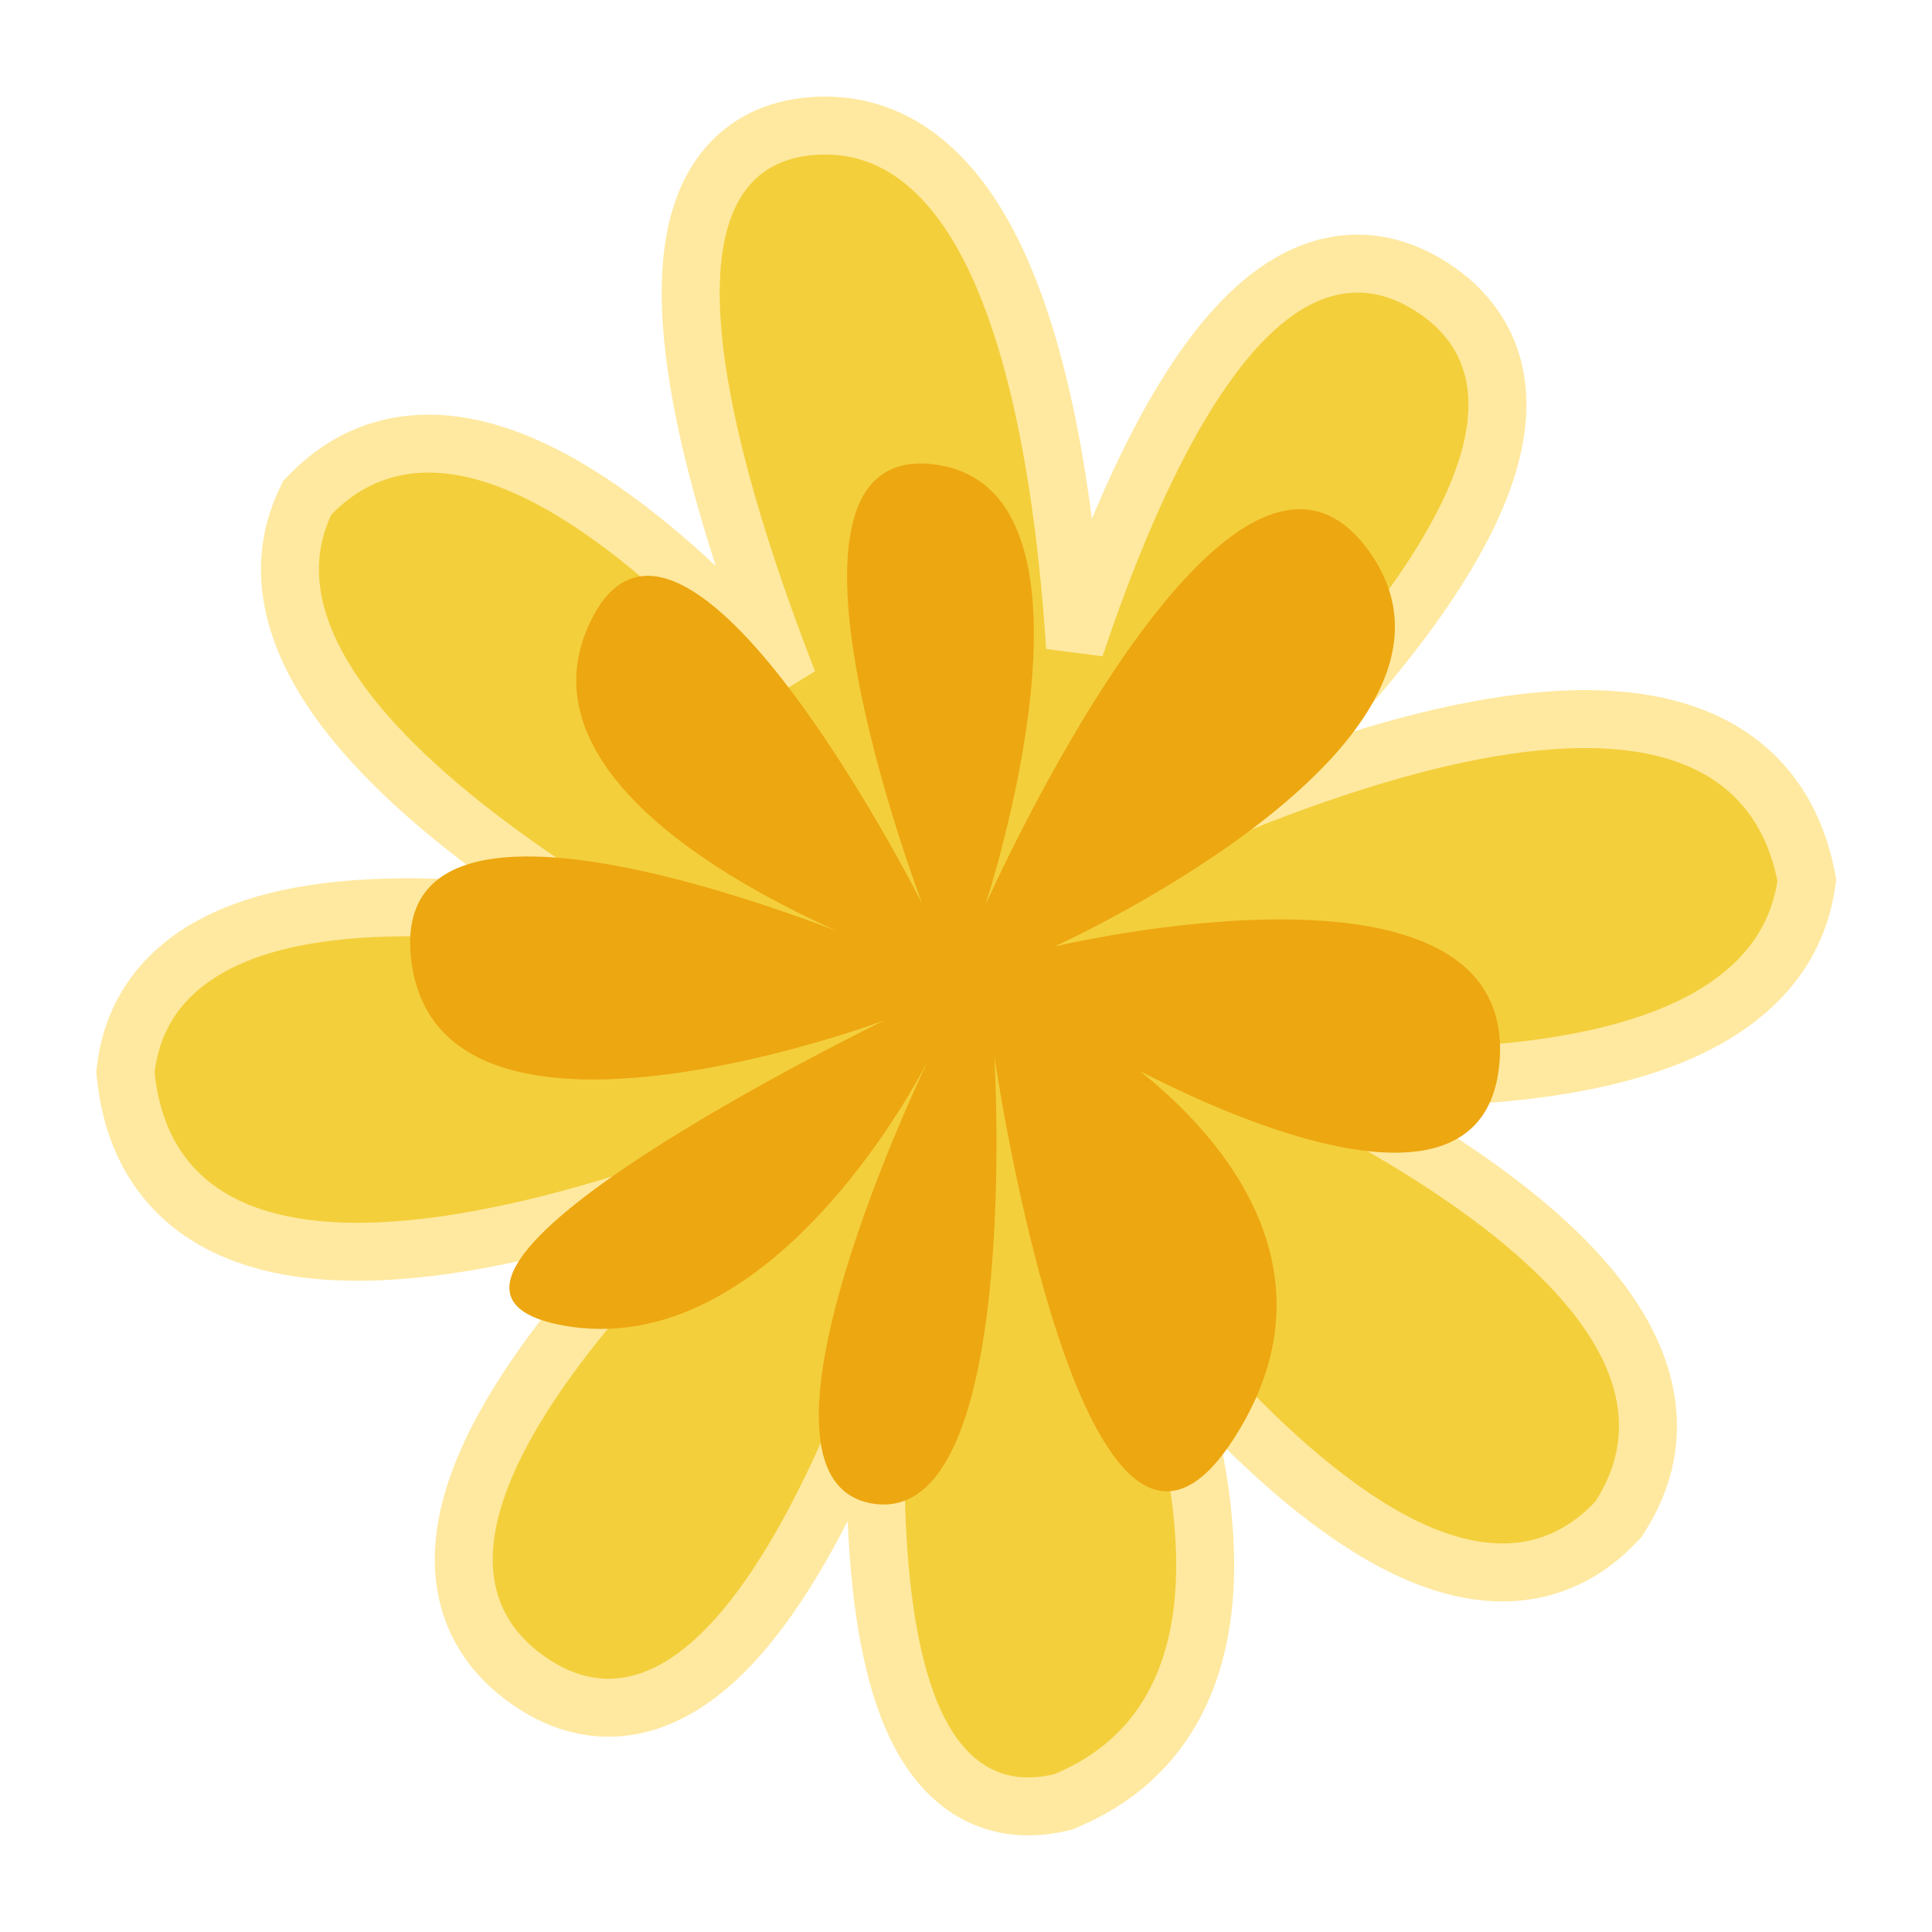
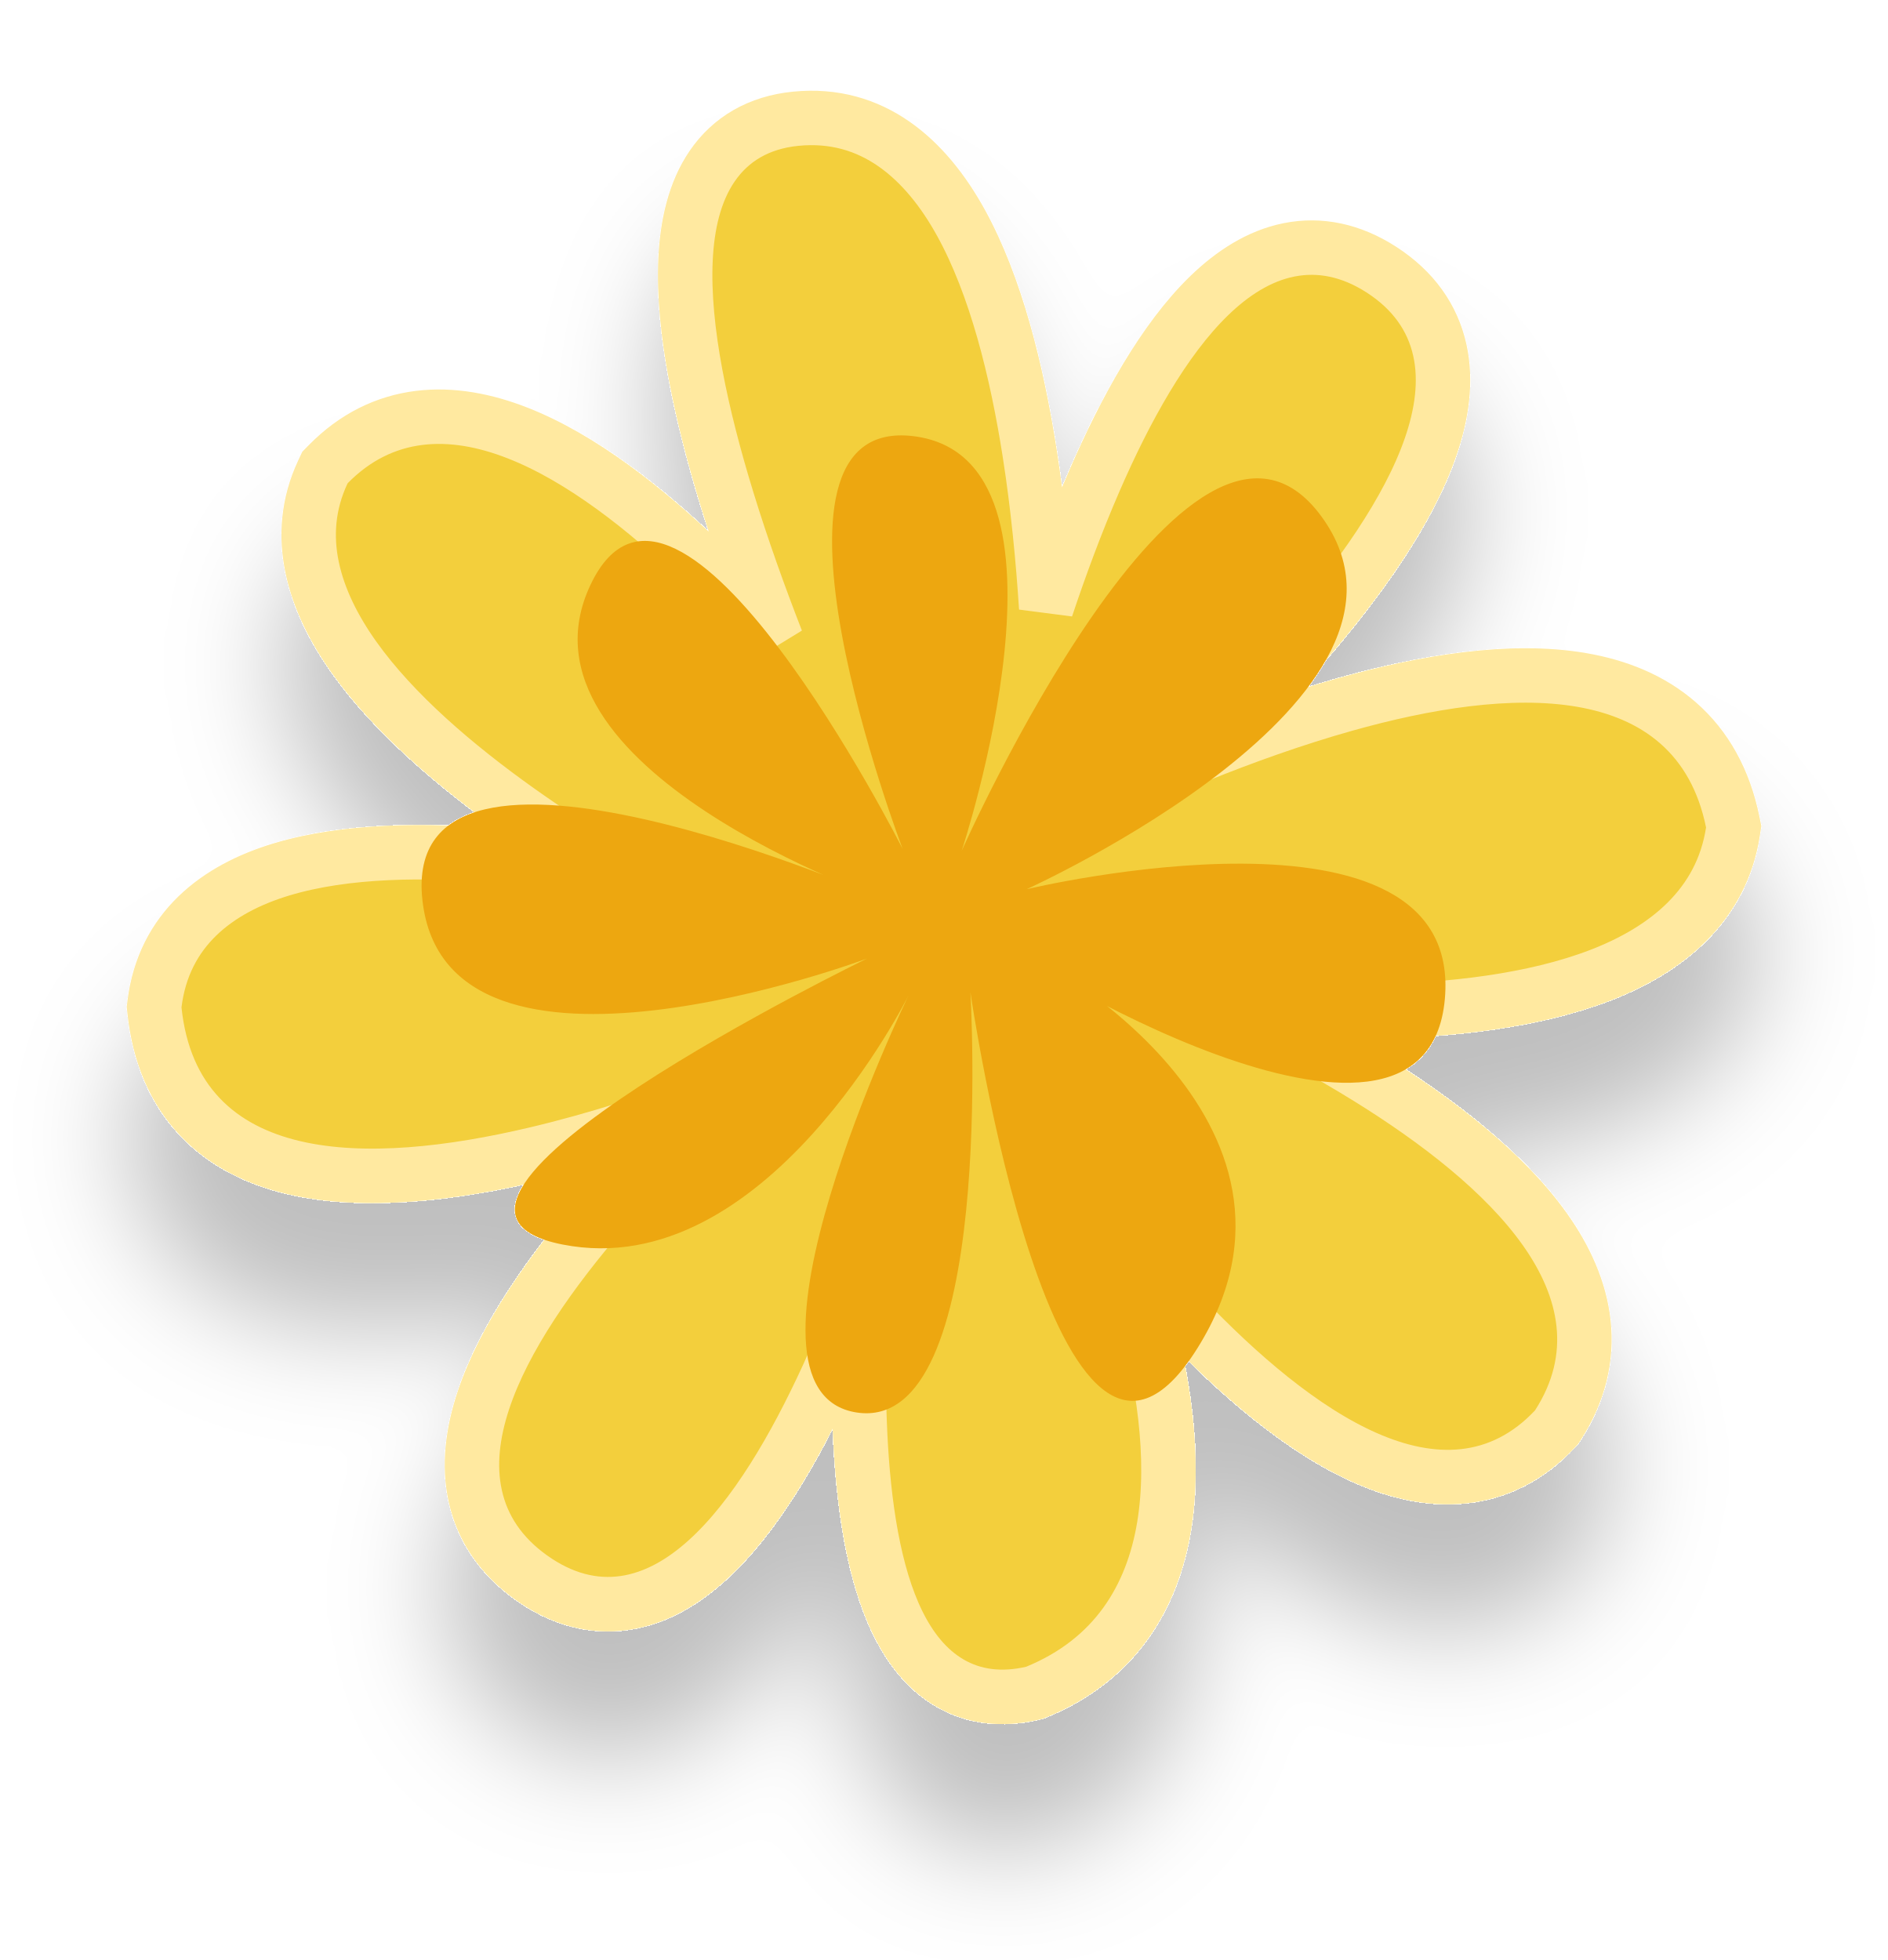
- <svg xmlns="http://www.w3.org/2000/svg" width="100" height="100" viewBox="0 0 100 100" fill="none">
-   <path d="M66.43 55.568C68.666 55.714 71.111 55.798 73.582 55.747C77.938 55.658 82.499 55.149 86.151 53.745C89.815 52.337 92.857 49.894 93.483 45.821L93.523 45.557L93.47 45.294C92.997 42.969 91.966 41.154 90.464 39.838C88.977 38.535 87.127 37.807 85.145 37.466C81.229 36.793 76.506 37.582 72.09 38.824C69.256 39.621 66.474 40.626 64.001 41.624C65.911 39.776 67.964 37.666 69.874 35.453C72.853 32.002 75.6 28.173 76.824 24.627C77.441 22.843 77.715 21.009 77.33 19.281C76.933 17.503 75.871 15.994 74.123 14.864C72.45 13.783 70.722 13.428 69.02 13.768C67.367 14.1 65.904 15.055 64.635 16.282C62.12 18.714 60.004 22.571 58.312 26.463C57.289 28.817 56.395 31.247 55.645 33.493C55.474 30.847 55.193 27.901 54.734 24.965C54.023 20.412 52.865 15.745 50.942 12.264C49.011 8.768 46.081 6.122 41.841 6.543C39.814 6.745 38.261 7.66 37.238 9.156C36.261 10.584 35.857 12.407 35.77 14.318C35.594 18.134 36.658 22.946 38.069 27.543C38.889 30.216 39.844 32.869 40.786 35.29C39.526 33.875 38.151 32.421 36.706 31.032C33.588 28.035 30.03 25.231 26.513 23.857C24.74 23.163 22.9 22.803 21.092 23.028C19.255 23.257 17.552 24.08 16.082 25.58L15.904 25.761L15.796 25.991C14.12 29.546 15.314 33.136 17.511 36.223C19.709 39.312 23.111 42.21 26.569 44.671C28.223 45.847 29.912 46.94 31.526 47.922C29.646 47.611 27.639 47.339 25.616 47.165C21.442 46.805 17.047 46.844 13.531 47.9C9.961 48.973 7.019 51.212 6.511 55.323L6.49 55.492L6.508 55.662C6.762 58.111 7.621 60.072 9.019 61.544C10.405 63.005 12.217 63.874 14.195 64.339C18.095 65.255 22.94 64.667 27.506 63.59C30.872 62.797 34.195 61.71 37.051 60.654C35.166 62.45 33.12 64.531 31.225 66.729C28.39 70.018 25.777 73.701 24.628 77.177C24.048 78.93 23.806 80.733 24.189 82.448C24.579 84.204 25.594 85.729 27.269 86.925C28.934 88.115 30.676 88.579 32.419 88.325C34.118 88.077 35.636 87.173 36.958 85.978C39.575 83.614 41.804 79.762 43.598 75.858C44.246 74.446 44.848 73.004 45.399 71.589C45.298 74.065 45.274 76.624 45.393 79.063C45.583 82.938 46.141 86.725 47.467 89.426C48.138 90.794 49.062 91.997 50.346 92.742C51.666 93.507 53.201 93.691 54.877 93.303L54.996 93.275L55.109 93.229C59.426 91.456 61.49 88.032 62.139 84.104C62.773 80.266 62.08 75.9 60.96 71.894C60.697 70.955 60.409 70.027 60.105 69.122C61.068 70.258 62.087 71.403 63.144 72.51C66.231 75.748 69.756 78.795 73.244 80.332C75.002 81.108 76.842 81.54 78.659 81.341C80.512 81.139 82.216 80.293 83.675 78.737L83.768 78.638L83.841 78.523C85.015 76.701 85.453 74.81 85.251 72.925C85.052 71.07 84.248 69.329 83.121 67.739C80.886 64.586 77.186 61.749 73.393 59.398C71.07 57.957 68.658 56.666 66.43 55.568Z" fill="#F3CF3C" stroke="#FFE9A0" stroke-width="3" />
-   <path d="M54.569 48.996C54.569 48.996 78.662 43.231 77.609 55.045C76.556 66.859 52.911 52.267 54.076 52.41C55.24 52.553 71.821 61.748 63.976 74.288C56.131 86.829 51.467 54.666 51.467 54.666C51.467 54.666 52.932 79.01 45.205 77.832C37.478 76.653 48.06 54.844 48.06 54.844C48.06 54.844 40.172 70.771 29.002 68.577C17.833 66.384 45.773 52.817 45.773 52.817C45.773 52.817 22.602 61.494 21.276 49.613C19.949 37.732 46.817 49.603 46.817 49.603C46.817 49.603 25.769 42.362 30.527 32.243C35.286 22.124 47.735 46.777 47.735 46.777C47.735 46.777 38.581 22.788 48.362 24.038C58.143 25.288 50.987 46.883 50.987 46.883C50.987 46.883 63.559 18.55 70.81 28.46C78.061 38.37 54.569 48.996 54.569 48.996Z" fill="#EDA710" />
+ <svg xmlns="http://www.w3.org/2000/svg" width="104" height="108" viewBox="0 0 104 108" fill="none">
+   <g filter="url(#filter0_d_301_499)">
+     <path d="M29.506 63.59C32.872 62.797 36.195 61.71 39.051 60.654C37.166 62.45 35.12 64.531 33.225 66.729C30.39 70.018 27.777 73.701 26.628 77.177C26.048 78.93 25.806 80.733 26.189 82.448C26.579 84.204 27.594 85.729 29.269 86.925C30.934 88.115 32.676 88.579 34.419 88.325C36.118 88.077 37.636 87.173 38.958 85.978C41.575 83.614 43.804 79.762 45.598 75.858C46.246 74.446 46.848 73.004 47.399 71.589C47.298 74.065 47.274 76.624 47.393 79.063C47.583 82.938 48.141 86.725 49.467 89.426C50.138 90.794 51.062 91.997 52.346 92.742C53.666 93.507 55.201 93.691 56.877 93.303L56.996 93.275L57.109 93.229C61.426 91.456 63.49 88.032 64.139 84.104C64.773 80.266 64.08 75.9 62.96 71.894C62.697 70.955 62.409 70.027 62.105 69.122C63.068 70.258 64.087 71.403 65.144 72.51C68.231 75.748 71.756 78.795 75.244 80.332C77.002 81.108 78.842 81.54 80.659 81.341C82.512 81.139 84.216 80.293 85.675 78.737L85.768 78.638L85.841 78.523C87.015 76.701 87.453 74.81 87.251 72.925C87.052 71.07 86.248 69.329 85.121 67.739C82.886 64.586 79.186 61.749 75.393 59.398C73.07 57.957 70.658 56.666 68.43 55.568C70.666 55.714 73.111 55.798 75.582 55.747C79.938 55.658 84.499 55.149 88.151 53.745C91.815 52.337 94.857 49.894 95.483 45.821L95.523 45.557L95.47 45.294C94.997 42.969 93.966 41.154 92.464 39.838C90.977 38.535 89.127 37.807 87.145 37.466C83.229 36.793 78.506 37.582 74.09 38.824C71.256 39.621 68.474 40.626 66.001 41.624C67.911 39.776 69.964 37.666 71.874 35.453C74.853 32.002 77.6 28.173 78.824 24.627C79.441 22.843 79.715 21.009 79.33 19.281C78.933 17.503 77.871 15.994 76.123 14.864C74.45 13.783 72.722 13.428 71.02 13.768C69.367 14.1 67.904 15.055 66.635 16.282C64.12 18.714 62.004 22.571 60.312 26.463C59.289 28.817 58.395 31.247 57.645 33.493C57.474 30.847 57.193 27.901 56.734 24.965C56.023 20.412 54.865 15.745 52.942 12.264C51.011 8.768 48.081 6.122 43.841 6.543C41.814 6.745 40.261 7.66 39.238 9.156C38.261 10.584 37.857 12.407 37.77 14.318C37.594 18.134 38.658 22.946 40.069 27.543C40.889 30.216 41.844 32.869 42.786 35.29C41.526 33.875 40.151 32.421 38.706 31.032C35.588 28.035 32.03 25.231 28.513 23.857C26.74 23.163 24.9 22.803 23.092 23.028C21.255 23.257 19.552 24.08 18.082 25.58L17.904 25.761L17.796 25.991C16.12 29.546 17.314 33.136 19.511 36.223C21.709 39.312 25.111 42.21 28.569 44.671C30.223 45.847 31.912 46.94 33.526 47.922C31.646 47.611 29.639 47.339 27.616 47.165C23.442 46.805 19.047 46.844 15.531 47.9C11.961 48.973 9.019 51.212 8.511 55.323L8.49 55.492L8.508 55.662C8.762 58.111 9.621 60.072 11.019 61.544C12.405 63.005 14.217 63.874 16.195 64.339C20.095 65.255 24.94 64.667 29.506 63.59Z" fill="#F3CF3C" stroke="#FFE9A0" stroke-width="3" />
+     <path d="M56.569 48.996C56.569 48.996 80.662 43.231 79.609 55.045C78.556 66.859 54.911 52.267 56.076 52.41C57.24 52.553 73.821 61.748 65.976 74.288C58.131 86.829 53.467 54.666 53.467 54.666C53.467 54.666 54.932 79.01 47.205 77.832C39.478 76.653 50.06 54.844 50.06 54.844C50.06 54.844 42.172 70.771 31.002 68.577C19.833 66.384 47.773 52.817 47.773 52.817C47.773 52.817 24.602 61.494 23.276 49.613C21.949 37.732 48.817 49.603 48.817 49.603C48.817 49.603 27.769 42.362 32.527 32.243C37.286 22.124 49.735 46.777 49.735 46.777C49.735 46.777 40.581 22.788 50.362 24.038C60.143 25.288 52.987 46.883 52.987 46.883C52.987 46.883 65.559 18.55 72.81 28.46C80.061 38.37 56.569 48.996 56.569 48.996Z" fill="#EDA710" />
+   </g>
+   <defs>
+     <filter id="filter0_d_301_499" x="-4" y="0" width="112" height="113" filterUnits="userSpaceOnUse" color-interpolation-filters="sRGB">
+       <feFlood flood-opacity="0" result="BackgroundImageFix" />
+       <feColorMatrix in="SourceAlpha" type="matrix" values="0 0 0 0 0 0 0 0 0 0 0 0 0 0 0 0 0 0 127 0" result="hardAlpha" />
+       <feOffset dy="7" />
+       <feGaussianBlur stdDeviation="3" />
+       <feComposite in2="hardAlpha" operator="out" />
+       <feColorMatrix type="matrix" values="0 0 0 0 0 0 0 0 0 0 0 0 0 0 0 0 0 0 0.25 0" />
+       <feBlend mode="normal" in2="BackgroundImageFix" result="effect1_dropShadow_301_499" />
+       <feBlend mode="normal" in="SourceGraphic" in2="effect1_dropShadow_301_499" result="shape" />
+     </filter>
+   </defs>
</svg>
